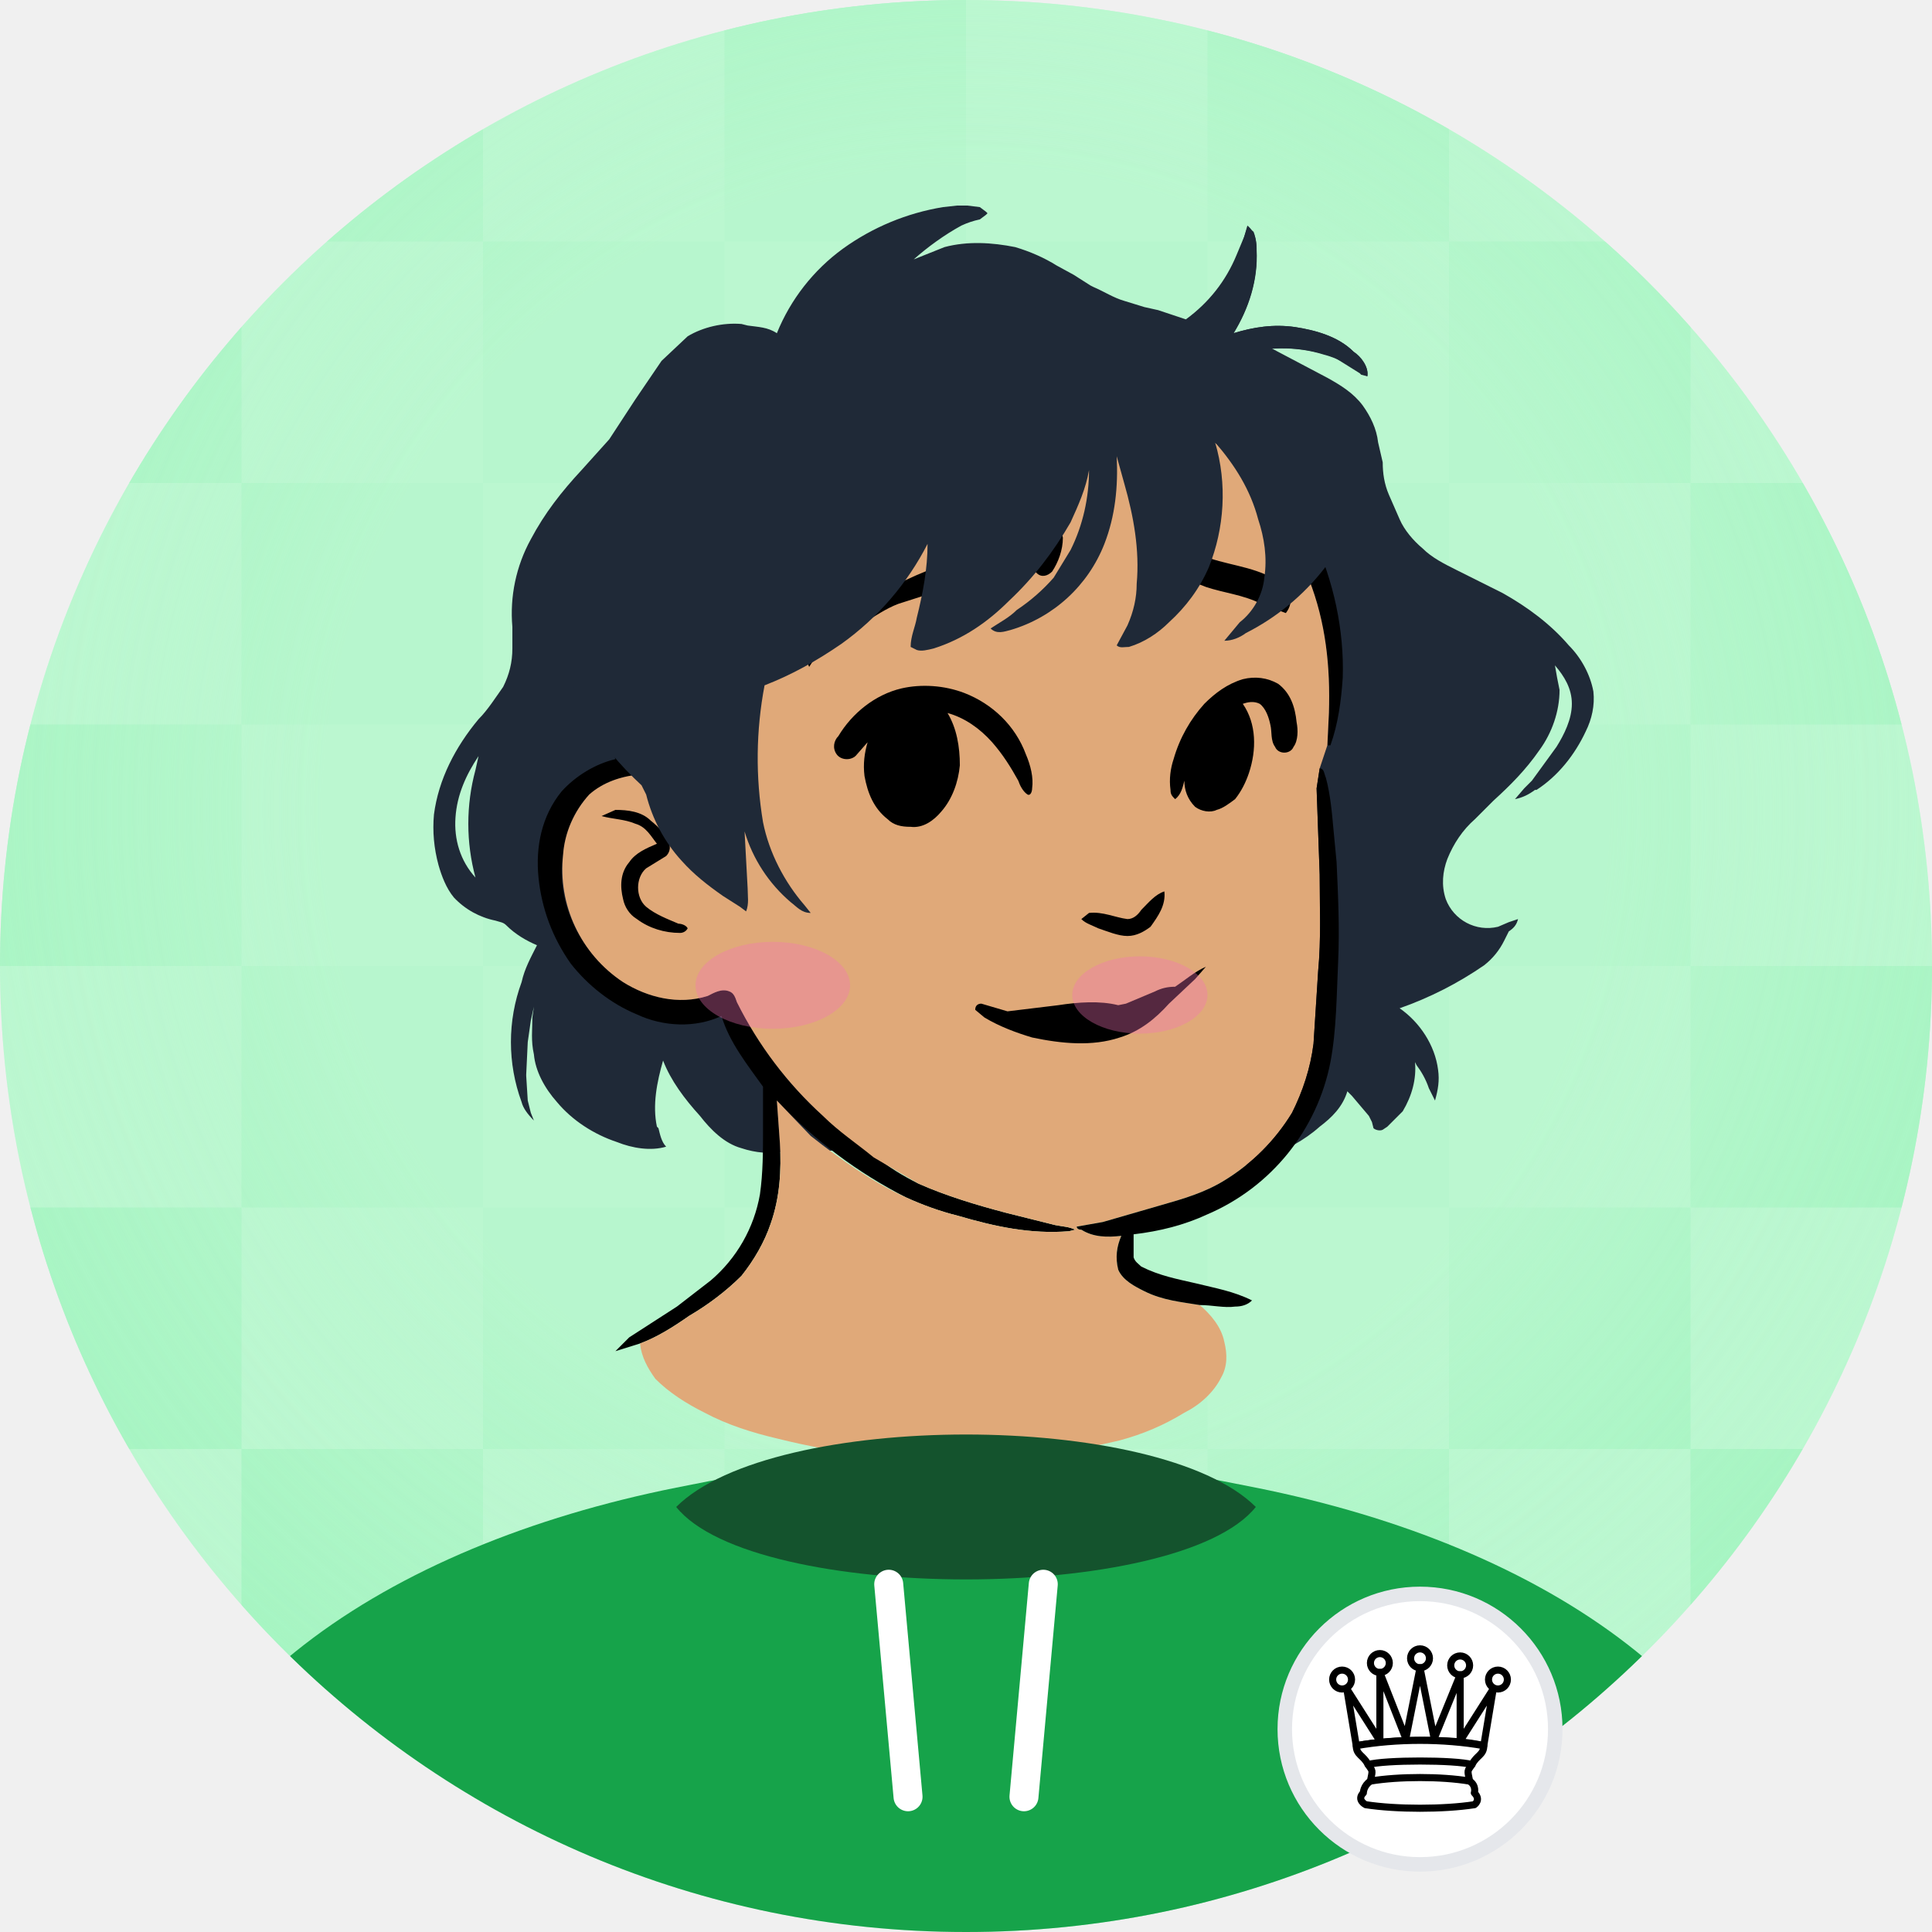
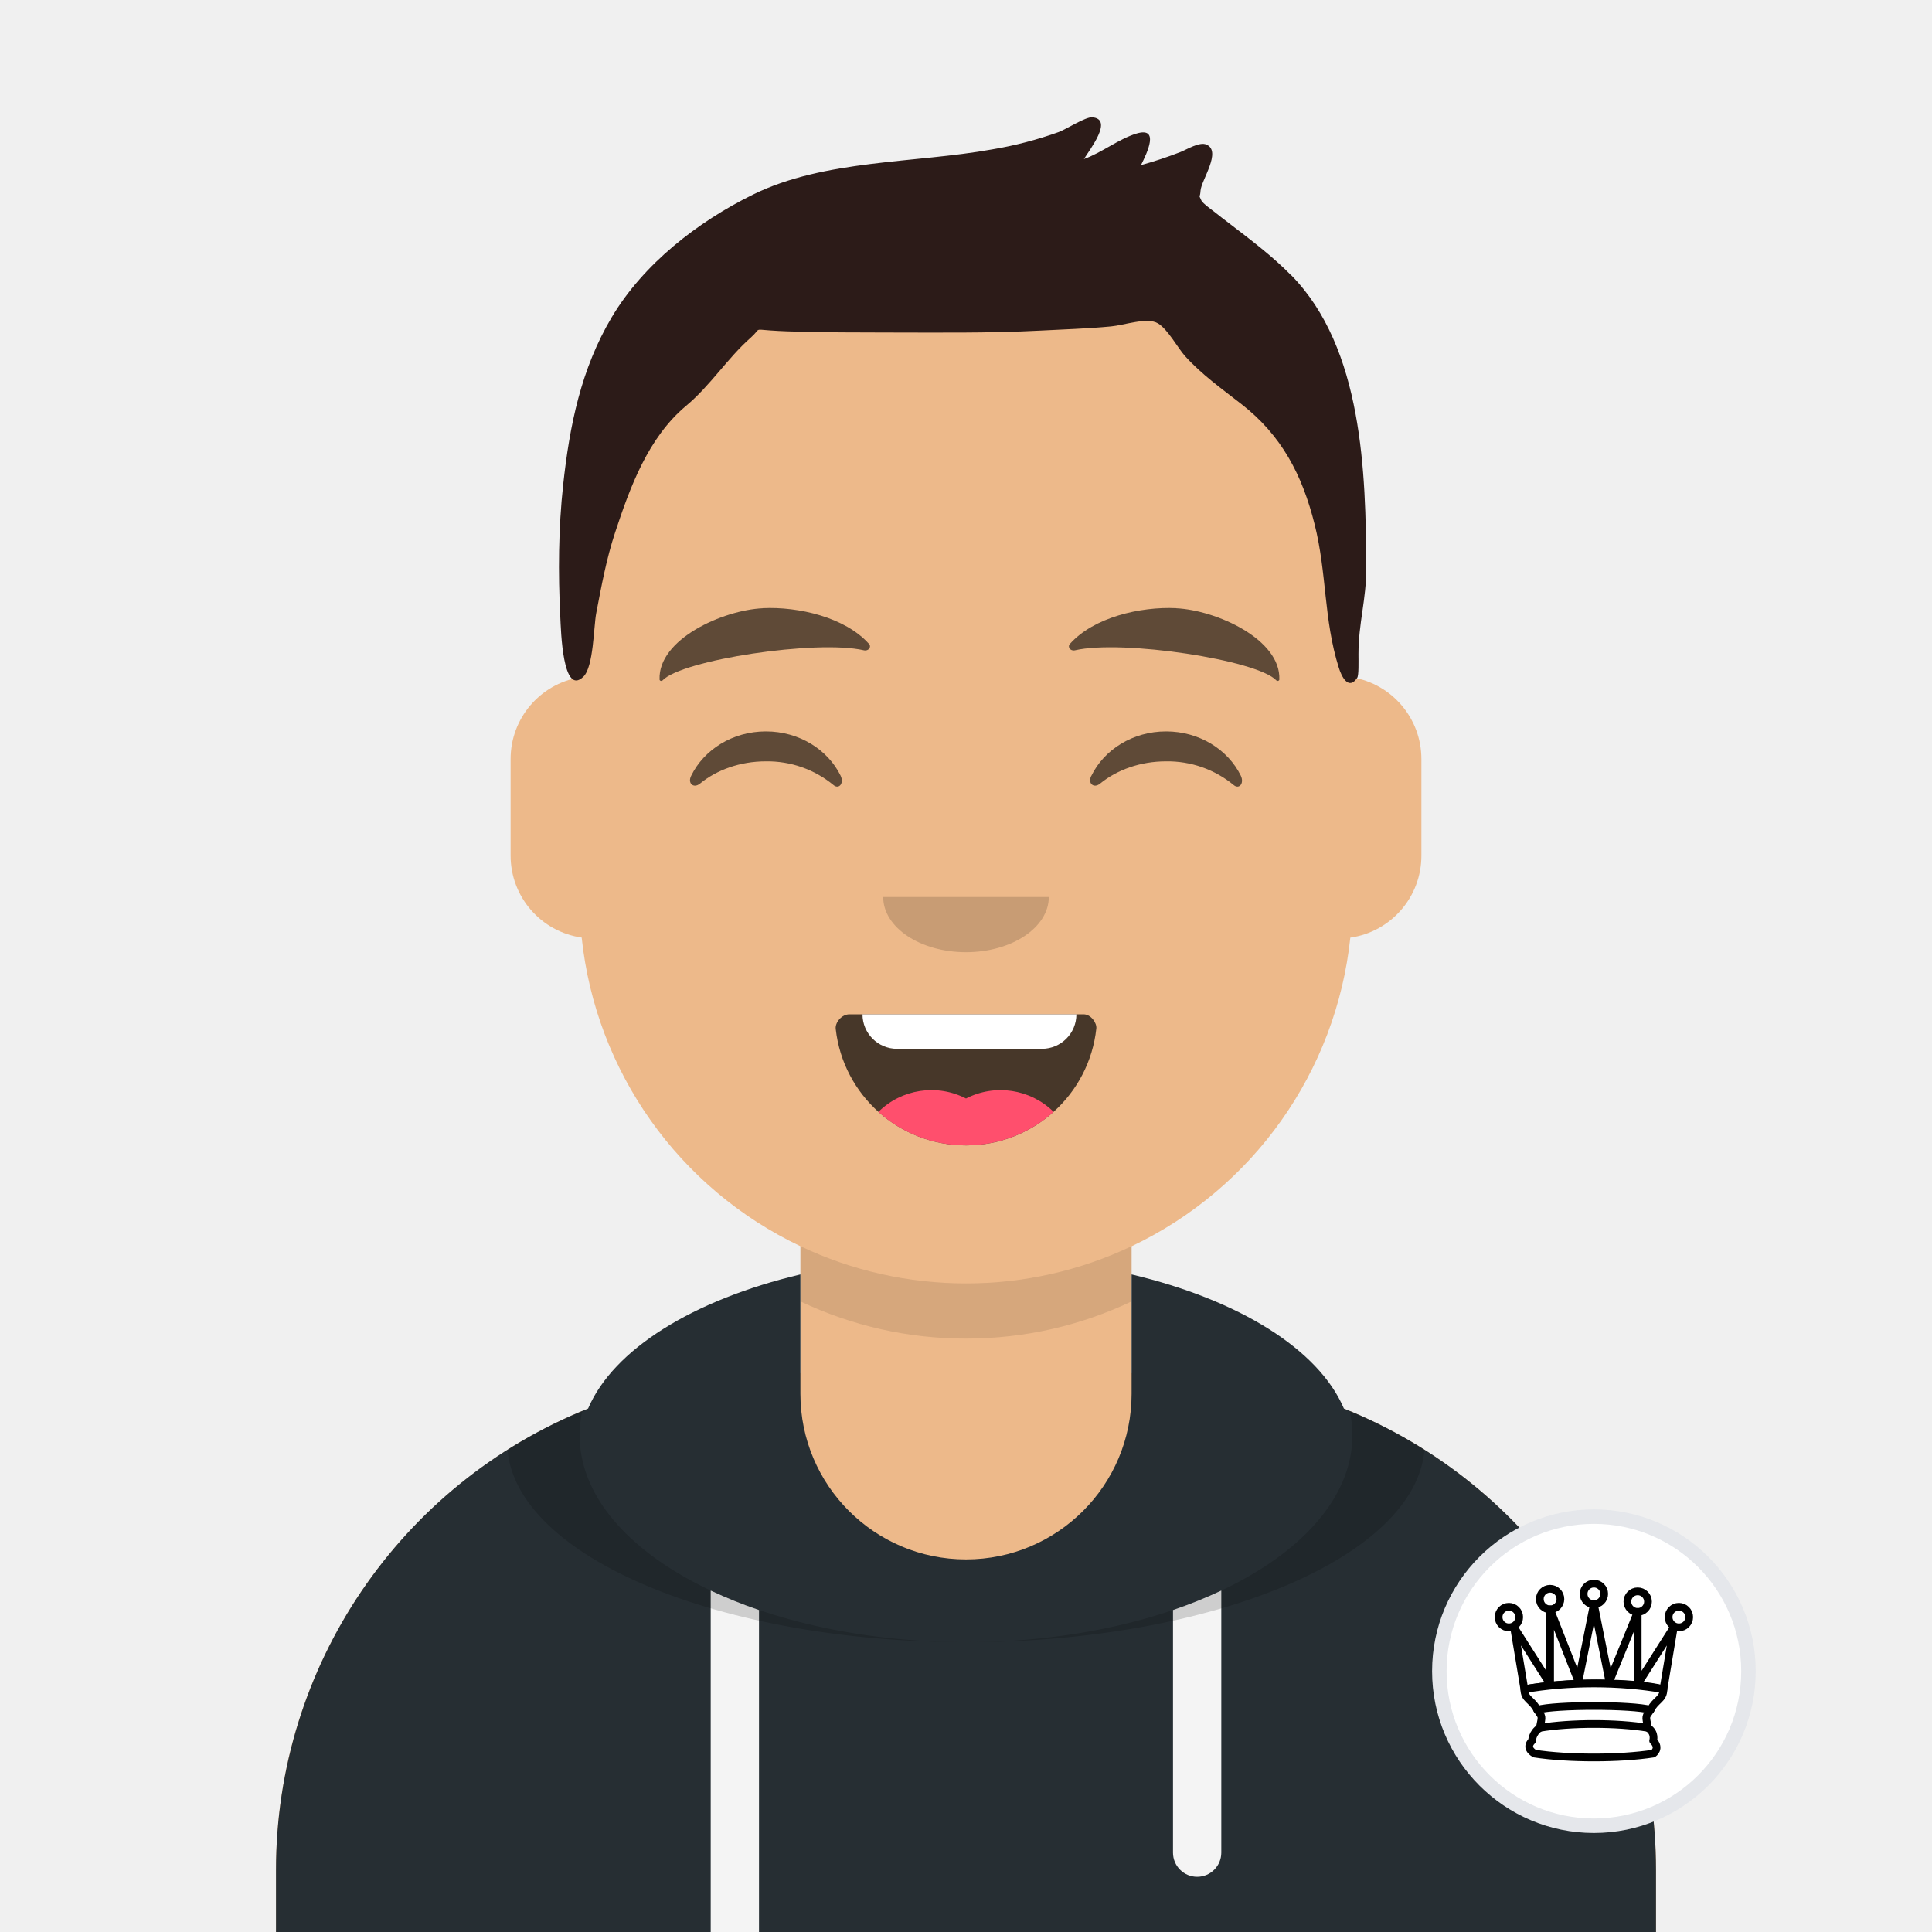
<svg xmlns="http://www.w3.org/2000/svg" viewBox="0 0 200 200" width="200" height="200">
-   <clipPath id="c-kai">
-     <circle cx="100" cy="100" r="100" />
-   </clipPath>
-   <g clip-path="url(#c-kai)">
-     <rect width="200" height="200" fill="#bbf7d0" />
-     <g fill="#86efac" opacity="0.45">
-       <rect x="25" y="0" width="25" height="25" />
-       <rect x="75" y="0" width="25" height="25" />
-       <rect x="125" y="0" width="25" height="25" />
-       <rect x="175" y="0" width="25" height="25" />
-       <rect x="0" y="25" width="25" height="25" />
-       <rect x="50" y="25" width="25" height="25" />
-       <rect x="100" y="25" width="25" height="25" />
-       <rect x="150" y="25" width="25" height="25" />
-       <rect x="25" y="50" width="25" height="25" />
-       <rect x="75" y="50" width="25" height="25" />
-       <rect x="125" y="50" width="25" height="25" />
-       <rect x="175" y="50" width="25" height="25" />
-       <rect x="0" y="75" width="25" height="25" />
-       <rect x="50" y="75" width="25" height="25" />
-       <rect x="100" y="75" width="25" height="25" />
-       <rect x="150" y="75" width="25" height="25" />
-       <rect x="25" y="100" width="25" height="25" />
-       <rect x="75" y="100" width="25" height="25" />
-       <rect x="125" y="100" width="25" height="25" />
-       <rect x="175" y="100" width="25" height="25" />
-       <rect x="0" y="125" width="25" height="25" />
-       <rect x="50" y="125" width="25" height="25" />
-       <rect x="100" y="125" width="25" height="25" />
-       <rect x="150" y="125" width="25" height="25" />
-       <rect x="25" y="150" width="25" height="25" />
-       <rect x="75" y="150" width="25" height="25" />
-       <rect x="125" y="150" width="25" height="25" />
-       <rect x="175" y="150" width="25" height="25" />
-       <rect x="0" y="175" width="25" height="25" />
-       <rect x="50" y="175" width="25" height="25" />
-       <rect x="100" y="175" width="25" height="25" />
-       <rect x="150" y="175" width="25" height="25" />
+   <svg x="0" y="0" width="200" height="200" viewBox="0 0 280 280" fill="none" shape-rendering="auto">
+     <mask id="viewboxMask">
+       <rect width="280" height="280" rx="0" ry="0" x="0" y="0" fill="#fff" />
+     </mask>
+     <g mask="url(#viewboxMask)">
+       <g transform="translate(8)">
+         <path d="M132 36a56 56 0 0 0-56 56v6.17A12 12 0 0 0 66 110v14a12 12 0 0 0 10.3 11.88 56.04 56.04 0 0 0 31.7 44.73v18.4h-4a72 72 0 0 0-72 72v9h200v-9a72 72 0 0 0-72-72h-4v-18.39a56.04 56.04 0 0 0 31.7-44.73A12 12 0 0 0 198 124v-14a12 12 0 0 0-10-11.83V92a56 56 0 0 0-56-56Z" fill="#edb98a" />
+         <path d="M108 180.61v8a55.79 55.79 0 0 0 24 5.39c8.59 0 16.73-1.93 24-5.39v-8a55.79 55.79 0 0 1-24 5.39 55.79 55.79 0 0 1-24-5.39Z" fill="#000" fill-opacity=".1" />
+         <g transform="translate(0 170)">
+           <path d="M108 14.7c-15.52 3.68-27.1 10.83-30.77 19.44A72.02 72.02 0 0 0 32 101v9h200v-9a72.02 72.02 0 0 0-45.23-66.86C183.1 25.53 171.52 18.38 156 14.7V32a24 24 0 1 1-48 0V14.7Z" fill="#262e33" />
+           <path d="M102 63.34a67.1 67.1 0 0 1-7-2.82V110h7V63.34ZM162 63.34a67.04 67.04 0 0 0 7-2.82V98.5a3.5 3.5 0 1 1-7 0V63.34Z" fill="#F4F4F4" />
+           <path d="M187.62 34.49a71.79 71.79 0 0 1 10.83 5.63C197.11 55.62 167.87 68 132 68c30.93 0 56-13.43 56-30 0-1.19-.13-2.36-.38-3.51ZM76.38 34.49a16.48 16.48 0 0 0-.38 3.5c0 16.58 25.07 30 56 30-35.87 0-65.1-12.38-66.45-27.88a71.79 71.79 0 0 1 10.83-5.63Z" fill="#000" fill-opacity=".16" />
+         </g>
+         <g transform="translate(78 134)">
+           <path fill-rule="evenodd" clip-rule="evenodd" d="M35.12 15.13a19 19 0 0 0 37.77-.09c.08-.77-.77-2.04-1.85-2.04H37.1C36 13 35 14.18 35.12 15.13Z" fill="#000" fill-opacity=".7" />
+           <path d="M70 13H39a5 5 0 0 0 5 5h21a5 5 0 0 0 5-5Z" fill="#fff" />
+           <path d="M66.7 27.14A10.96 10.96 0 0 0 54 25.2a10.95 10.95 0 0 0-12.7 1.94A18.93 18.93 0 0 0 54 32c4.88 0 9.33-1.84 12.7-4.86Z" fill="#FF4F6D" />
+         </g>
+         <g transform="translate(104 122)">
+           <path fill-rule="evenodd" clip-rule="evenodd" d="M16 8c0 4.42 5.37 8 12 8s12-3.58 12-8" fill="#000" fill-opacity=".16" />
+         </g>
+         <g transform="translate(76 90)">
+           <path d="M16.16 22.45c1.85-3.8 6-6.45 10.84-6.45 4.81 0 8.96 2.63 10.82 6.4.55 1.13-.24 2.05-1.03 1.37a15.05 15.05 0 0 0-9.8-3.43c-3.73 0-7.12 1.24-9.55 3.23-.9.73-1.82-.01-1.28-1.12ZM74.16 22.45c1.85-3.8 6-6.45 10.84-6.45 4.81 0 8.96 2.63 10.82 6.4.55 1.13-.24 2.05-1.03 1.37a15.05 15.05 0 0 0-9.8-3.43c-3.74 0-7.13 1.24-9.56 3.23-.9.73-1.82-.01-1.28-1.12Z" fill-rule="evenodd" clip-rule="evenodd" fill="#000" fill-opacity=".6" />
+         </g>
+         <g transform="translate(76 82)">
+           <path d="M26.55 6.15c-5.8.27-15.2 4.49-14.96 10.34.01.18.3.27.43.12 2.76-2.96 22.32-5.95 29.2-4.36.64.14 1.12-.48.72-.93-3.43-3.85-10.2-5.43-15.4-5.18ZM86.45 6.15c5.8.27 15.2 4.49 14.96 10.34-.01.18-.3.27-.43.12-2.76-2.96-22.32-5.95-29.2-4.36-.64.14-1.12-.48-.72-.93 3.43-3.85 10.2-5.43 15.4-5.18Z" fill-rule="evenodd" clip-rule="evenodd" fill="#000" fill-opacity=".6" />
+         </g>
+         <g transform="translate(-1)">
+           <path fill-rule="evenodd" clip-rule="evenodd" d="M180.15 39.92c-2.76-2.82-5.96-5.21-9.08-7.61-.69-.53-1.39-1.05-2.06-1.6-.15-.12-1.72-1.24-1.9-1.66-.45-.99-.19-.22-.12-1.4.08-1.5 3.13-5.73.85-6.7-1-.43-2.8.7-3.75 1.08a59.56 59.56 0 0 1-5.73 1.9c.93-1.85 2.7-5.57-.63-4.58-2.6.78-5.03 2.77-7.64 3.7.86-1.4 4.32-5.8 1.2-6.05-.98-.07-3.8 1.75-4.86 2.14a55.81 55.81 0 0 1-9.63 2.51c-11.2 2.02-24.3 1.45-34.65 6.54-8 3.93-15.88 10.03-20.5 17.8-4.44 7.48-6.1 15.67-7.03 24.25-.69 6.3-.74 12.8-.42 19.12.1 2.07.34 11.61 3.34 8.72 1.5-1.44 1.49-7.25 1.87-9.22.75-3.91 1.47-7.85 2.72-11.64 2.2-6.68 4.81-13.8 10.3-18.4 3.53-2.94 6.01-6.93 9.39-9.9 1.51-1.35.36-1.2 2.8-1.03 1.63.12 3.28.16 4.92.2 3.8.1 7.6.08 11.4.1 7.64 0 15.25.12 22.89-.28 3.4-.18 6.8-.28 10.18-.6 1.9-.17 5.25-1.38 6.8-.45 1.43.84 2.91 3.61 3.94 4.75 2.41 2.67 5.3 4.72 8.12 6.92 5.9 4.57 8.87 10.33 10.66 17.48 1.79 7.13 1.29 13.75 3.5 20.76.38 1.24 1.4 3.36 2.67 1.46.24-.36.18-2.3.18-3.42 0-4.52 1.14-7.91 1.13-12.46-.06-13.83-.5-31.87-10.85-42.44Z" fill="#2c1b18" />
+         </g>
+         <g transform="translate(49 72)" />
+         <g transform="translate(62 42)" />
+       </g>
    </g>
-     <radialGradient id="v-kai" cx="50%" cy="42%" r="60%">
-       <stop offset="55%" stop-color="#bbf7d0" />
-       <stop offset="100%" stop-color="#bbf7d0" stop-opacity="0" />
-     </radialGradient>
-     <rect width="200" height="200" fill="url(#v-kai)" opacity="0.85" />
-     <svg x="22" y="6" width="156" height="156" viewBox="0 0 980 980" fill="none" shape-rendering="auto">
-       <mask id="viewboxMask">
-         <rect width="980" height="980" rx="0" ry="0" x="0" y="0" fill="#fff" />
-       </mask>
-       <g mask="url(#viewboxMask)">
-         <g transform="translate(10 -60)">
-           <path fill-rule="evenodd" clip-rule="evenodd" d="m489 157-8-1h-7l-9 1a154 154 0 0 0-65 27 127 127 0 0 0-43 55c-6-4-12-4-19-5l-4-1c-12-1-25 2-35 8l-17 16-17 25-17 26-18 20c-13 14-24 28-33 45a100 100 0 0 0-12 57v14c0 9-2 17-6 25-5 7-10 15-16 21-15 18-26 39-29 62-1 11 0 22 3 33 2 7 5 15 10 21a51 51 0 0 0 27 15c3 1 5 1 7 3 6 6 13 10 20 13-4 8-8 15-10 24a113 113 0 0 0 0 78c1 4 4 8 8 12l-2-5-2-8-1-16v-1l1-21 2-14 2-9-1 7c0 8-1 15 1 24 1 11 7 22 15 31 10 12 24 21 39 26 10 4 22 6 32 3-3-3-4-8-5-12l-1-1c-3-14 0-29 4-43 5 13 14 25 24 36 7 9 16 18 27 21 9 3 19 4 28 2h19a1567 1567 0 0 0 61-3c32-1 64 1 95 6l23 4a507 507 0 0 0 26 5c5 1 10 3 15 2l9 1h7c20 2 41-4 59-11 12-5 24-11 34-20 8-6 15-13 18-23l3 3 11 13 2 4 1 4c1 1 4 2 6 1l3-2 10-10c6-10 9-21 8-32l1 2c3 4 6 9 8 15l1 2 3 6c2-7 3-13 2-20-2-16-12-31-25-40a232 232 0 0 0 55-28 46 46 0 0 0 13-16l3-6c3-2 5-4 6-8l-6 2-7 3a29 29 0 0 1-34-18c-3-9-2-18 1-26 4-10 10-19 18-26l12-12c11-10 21-20 30-33 8-11 13-25 13-39a346 346 0 0 1-3-16c6 7 11 15 11 25s-5 20-10 28l-16 22-5 5-6 7c5-1 9-3 13-6h1c14-9 25-23 32-38 4-8 6-17 5-26-2-11-8-22-16-30-12-14-27-25-43-34l-30-15c-8-4-16-8-22-14-6-5-12-12-15-19l-7-16c-3-7-4-14-4-21l-3-13c-1-9-5-17-10-24-6-8-14-13-23-18l-36-19c13-1 28 1 41 6l16 10 1 1 4 1c1-6-4-13-9-16-10-10-25-14-38-16-14-2-27 0-40 4 10-16 16-35 15-54v-1c0-5-1-11-6-15l-2 7-5 12c-7 17-18 31-33 42l-18-6-9-2-13-4c-7-2-13-6-20-9l-2-1-11-7-11-6c-8-5-17-9-27-12-15-3-31-4-46 0l-20 8c9-8 20-16 31-22a55 55 0 0 1 12-4l4-3 1-1-1-1-4-3ZM161 523l2-9c-8 12-14 25-15 40-1 14 3 28 13 39a134 134 0 0 1 0-70Z" fill="#1f2937" />
-           <path d="M528 244c41 6 80 22 113 47 28 21 50 49 65 81 13 28 20 60 19 91-1 15-3 30-8 44h-2l1-21c1-30-2-59-13-87-10-30-28-57-50-79-42-40-98-62-156-63a243 243 0 0 0-196 94 207 207 0 0 0-40 139l2 25c8 0 19 0 25 7l-3 3-17 1c-12 1-24 5-33 13a64 64 0 0 0-17 39c-5 32 12 65 39 83 16 10 36 15 55 9 4-2 9-5 14-3 3 1 4 4 5 7a251 251 0 0 0 90 100c8 7 18 13 28 18 18 8 38 14 57 19l32 8c5 1 9 1 13 3l-4 1c-25 2-48-3-72-10-12-3-23-7-34-12a306 306 0 0 1-84-63l2 28c1 17 0 35-6 52-4 12-11 24-19 34-10 10-22 19-34 26-10 7-21 14-32 18l-16 5 9-9 31-20 22-17a95 95 0 0 0 32-56c2-14 2-28 2-43v-27c-10-14-22-29-27-46-17 8-38 7-55-1-17-7-32-19-43-33-12-17-19-36-21-56s2-40 15-56c9-10 22-18 35-21-4-14-6-29-6-44a234 234 0 0 1 83-173 249 249 0 0 1 199-55Z" fill="#000" />
-           <path d="M653 320c22 22 40 49 50 79 11 28 14 57 13 87l-1 21-5 15-2 13 2 56c0 21 1 42-1 63l-3 47c-2 16-7 31-14 45-11 18-26 33-44 44-13 8-27 12-41 16l-38 11-17 3c0 1 1 2 3 2 8 5 17 5 26 4-3 7-4 14-2 22 3 7 11 11 17 14 12 6 24 7 36 9 7 6 14 14 16 24 2 8 2 16-2 23-5 10-14 18-24 23-13 8-27 14-42 18a468 468 0 0 1-222-1c-17-4-33-9-48-17-12-6-23-13-32-22-5-7-9-14-10-23 11-4 22-11 32-18 12-7 24-16 34-26 8-10 15-22 19-34 6-17 7-35 6-52l-2-28 22 23c19 15 40 30 62 40 11 5 22 9 34 12 24 7 47 12 72 10l4-1c-4-2-8-2-13-3l-32-8c-19-5-39-11-57-19l-29-17c-11-9-23-17-33-27a251 251 0 0 1-56-74c-1-3-2-6-5-7-5-2-10 1-14 3-19 6-39 1-55-9a88 88 0 0 1-39-83c1-14 7-28 17-39 9-8 21-12 33-13l17-1 3-3c-6-7-17-7-25-7l-2-25a207 207 0 0 1 40-139 243 243 0 0 1 196-94c58 1 114 23 156 63Z" fill="#e0a979" />
-           <path d="M710 522c3 0 3 4 4 6 3 11 4 23 5 34l2 21c1 22 2 43 1 65-1 21-1 44-5 65a136 136 0 0 1-80 99c-15 7-31 11-48 13v15c1 3 3 4 5 6 12 6 23 8 36 11 12 3 24 5 36 11-3 3-7 4-11 4-7 1-15-1-23-1-12-2-24-3-36-9-6-3-14-7-17-14-2-8-1-15 2-22-9 1-18 1-26-4-2 0-3-1-3-2l17-3 38-11c14-4 28-8 41-16 18-11 33-26 44-44 7-14 12-29 14-45l3-47c2-21 1-42 1-63l-2-56 2-13ZM252 549c8 0 17 1 23 7 5 4 10 9 12 15 1 3 0 6-2 8l-13 8c-7 6-7 19 0 25 6 5 14 8 21 11 2 0 5 1 6 3-1 2-3 3-5 3-10 0-20-3-28-9-5-3-8-8-9-13-2-8-2-17 4-24 4-6 11-9 18-12-4-5-7-11-14-13-7-3-15-3-22-5l9-4Z" fill="#000" />
-           <path d="M683 467c8 6 11 15 12 25 1 5 1 12-2 16-2 5-10 5-12 0-3-4-2-10-3-14-1-5-3-11-7-14-4-2-8-1-11 0 9 13 9 30 4 45-2 6-5 12-9 17-4 3-8 6-12 7-4 2-10 1-14-2-5-5-7-11-7-17-1 4-2 9-6 12-2-2-3-3-3-6-1-7 0-14 2-20 4-14 11-26 20-36 7-7 15-13 25-16 8-2 16-1 23 3ZM479 473c18 7 33 21 40 40 3 7 5 15 4 22 0 2-1 5-3 4-3-2-5-6-6-9-5-9-10-17-17-25-8-9-18-16-29-19 6 10 8 22 8 34-1 11-5 22-12 30-5 6-12 11-20 10-6 0-11-1-15-5-9-7-13-17-15-28-1-8 0-15 2-22l-7 8c-3 4-10 4-13 0s-2-9 1-12c9-15 24-27 41-31 13-3 28-2 41 3Z" fill="#000000" />
-           <path d="M533 358c6 2 9 8 10 14 0 8-3 16-7 22-3 3-7 4-10 1-4-3-2-10-2-15l-13 10c-6 4-13 7-20 9-9 4-19 5-30 8l-25 8c-8 3-15 8-22 12l-25 17c-5 3-8 7-11 12-2-4-1-8 1-11a401 401 0 0 1 35-29c16-13 36-21 55-28l28-11c8-4 14-11 21-16 5-2 10-4 15-3ZM626 376l6 7c17 7 33 7 49 16 4 2 7 6 9 10s1 8-2 12l-16-6c-12-6-24-7-36-11-7-3-14-4-19-10-4 8-4 17-8 26-1 1-1 4-4 3l-1-8 2-11c1-8 4-16 7-23 2-6 8-8 13-5Z" fill="#000000" />
-           <path d="M609 602c1 9-4 16-9 23-4 3-9 6-15 6s-13-3-19-5c-4-2-8-3-11-6l5-4c9-1 17 3 25 4 4 0 7-3 9-6 5-5 9-10 15-12Z" fill="#000000" />
-           <path d="m636 651-7 8-17 16c-9 10-19 18-32 22-18 6-38 4-57 0-10-3-21-7-31-13l-6-5c0-3 2-4 4-4l17 5 33-4c13-2 27-3 39 0l5-1 19-8c4-2 8-3 13-3 6-4 13-10 20-13Z" fill="#000000" />
-           <path d="m663 170 4 3c2 5 2 11 2 16 0 18-6 35-15 50 13-4 26-6 40-4 13 2 28 6 38 16 5 4 10 10 9 16l-6-3c-7-5-14-9-22-11-19-6-38-5-56 0l17 8c23 13 42 32 52 56 5 13 7 26 4 39s-9 26-17 36a151 151 0 0 1-51 42c-4 3-9 5-14 5l10-12c9-7 15-18 16-29 2-13 0-26-4-38-5-19-15-35-28-50 8 27 6 56-4 81-6 14-15 26-26 36-7 7-16 13-26 16-3 0-6 1-8-1l7-13c4-9 6-18 6-27 2-22-2-44-8-65l-5-18c1 20-1 39-8 57a94 94 0 0 1-61 56c-4 1-9 3-13-1 6-4 12-7 17-12 9-6 17-13 24-21l11-18c8-16 12-34 12-52-2 12-7 23-12 34-11 19-24 36-40 51-14 14-30 25-49 31-4 1-8 2-11 1l-4-2c0-7 3-13 4-19 4-16 7-32 7-48a181 181 0 0 1-56 65c-16 11-32 20-50 27a253 253 0 0 0-1 89c4 20 14 39 27 54l4 5c-6 0-9-4-13-7a97 97 0 0 1-30-46l2 37c0 5 1 10-1 15l-4-3-11-7c-10-7-19-14-27-23-11-12-19-27-23-43l-3-6c-14-13-27-28-36-45-10-19-16-39-17-60-2-32 7-63 24-90 19-31 48-55 79-73a354 354 0 0 1 280-28c3 1 6 4 10 2a102 102 0 0 0 52-63l2-6Z" fill="#1f2937" />
-         </g>
-         <g transform="translate(10 -60)" />
-       </g>
-     </svg>
-     <g fill="#f472b6" opacity="0.35">
-       <ellipse cx="80" cy="102" rx="8" ry="4.5" />
-       <ellipse cx="118" cy="103" rx="7" ry="4" />
-     </g>
-     <path d="M14 200 C16 176 40 160 70 154 C80 152 86 151 90 151 L110 151 C114 151 120 152 130 154 C160 160 184 176 186 200 Z" fill="#16a34a" />
-     <path d="M70 156 C80 146 120 146 130 156 C122 166 78 166 70 156 Z" fill="#14532d" />
-     <path d="M92 164 L94 186 M108 164 L106 186" stroke="#fff" stroke-width="3" stroke-linecap="round" />
-   </g>
-   <g transform="translate(134 166)">
-     <circle cx="13" cy="13" r="14" fill="#fff" stroke="#e5e7eb" stroke-width="1.5" />
-     <svg x="2" y="2" width="22" height="22" style="color-scheme:light only" viewBox="0 0 45 45">
+   </svg>
+   <g transform="translate(150 158)">
+     <circle cx="15" cy="15" r="16" fill="#fff" stroke="#e5e7eb" stroke-width="1.5" />
+     <svg x="3" y="3" width="24" height="24" style="color-scheme:light only" viewBox="0 0 45 45">
      <g fill="#fff" fill-rule="evenodd" stroke="#000" stroke-linecap="round" stroke-linejoin="round" stroke-width="1.5">
        <path d="M8 12a2 2 0 1 1-4 0 2 2 0 1 1 4 0m16.5-4.5a2 2 0 1 1-4 0 2 2 0 1 1 4 0M41 12a2 2 0 1 1-4 0 2 2 0 1 1 4 0M16 8.5a2 2 0 1 1-4 0 2 2 0 1 1 4 0M33 9a2 2 0 1 1-4 0 2 2 0 1 1 4 0" />
        <path stroke-linecap="butt" d="M9 26c8.5-1.5 21-1.5 27 0l2-12-7 11V11l-5.5 13.5-3-15-3 15-5.5-14V25L7 14z" />
        <path stroke-linecap="butt" d="M9 26c0 2 1.5 2 2.5 4 1 1.5 1 1 .5 3.5-1.5 1-1.5 2.5-1.5 2.5-1.5 1.5.5 2.5.5 2.5 6.5 1 16.5 1 23 0 0 0 1.5-1 0-2.5 0 0 .5-1.5-1-2.5-.5-2.5-.5-2 .5-3.5 1-2 2.5-2 2.5-4-8.5-1.5-18.5-1.5-27 0z" />
        <path fill="none" d="M11.5 30c3.5-1 18.5-1 22 0M12 33.5c6-1 15-1 21 0" />
      </g>
    </svg>
  </g>
</svg>
